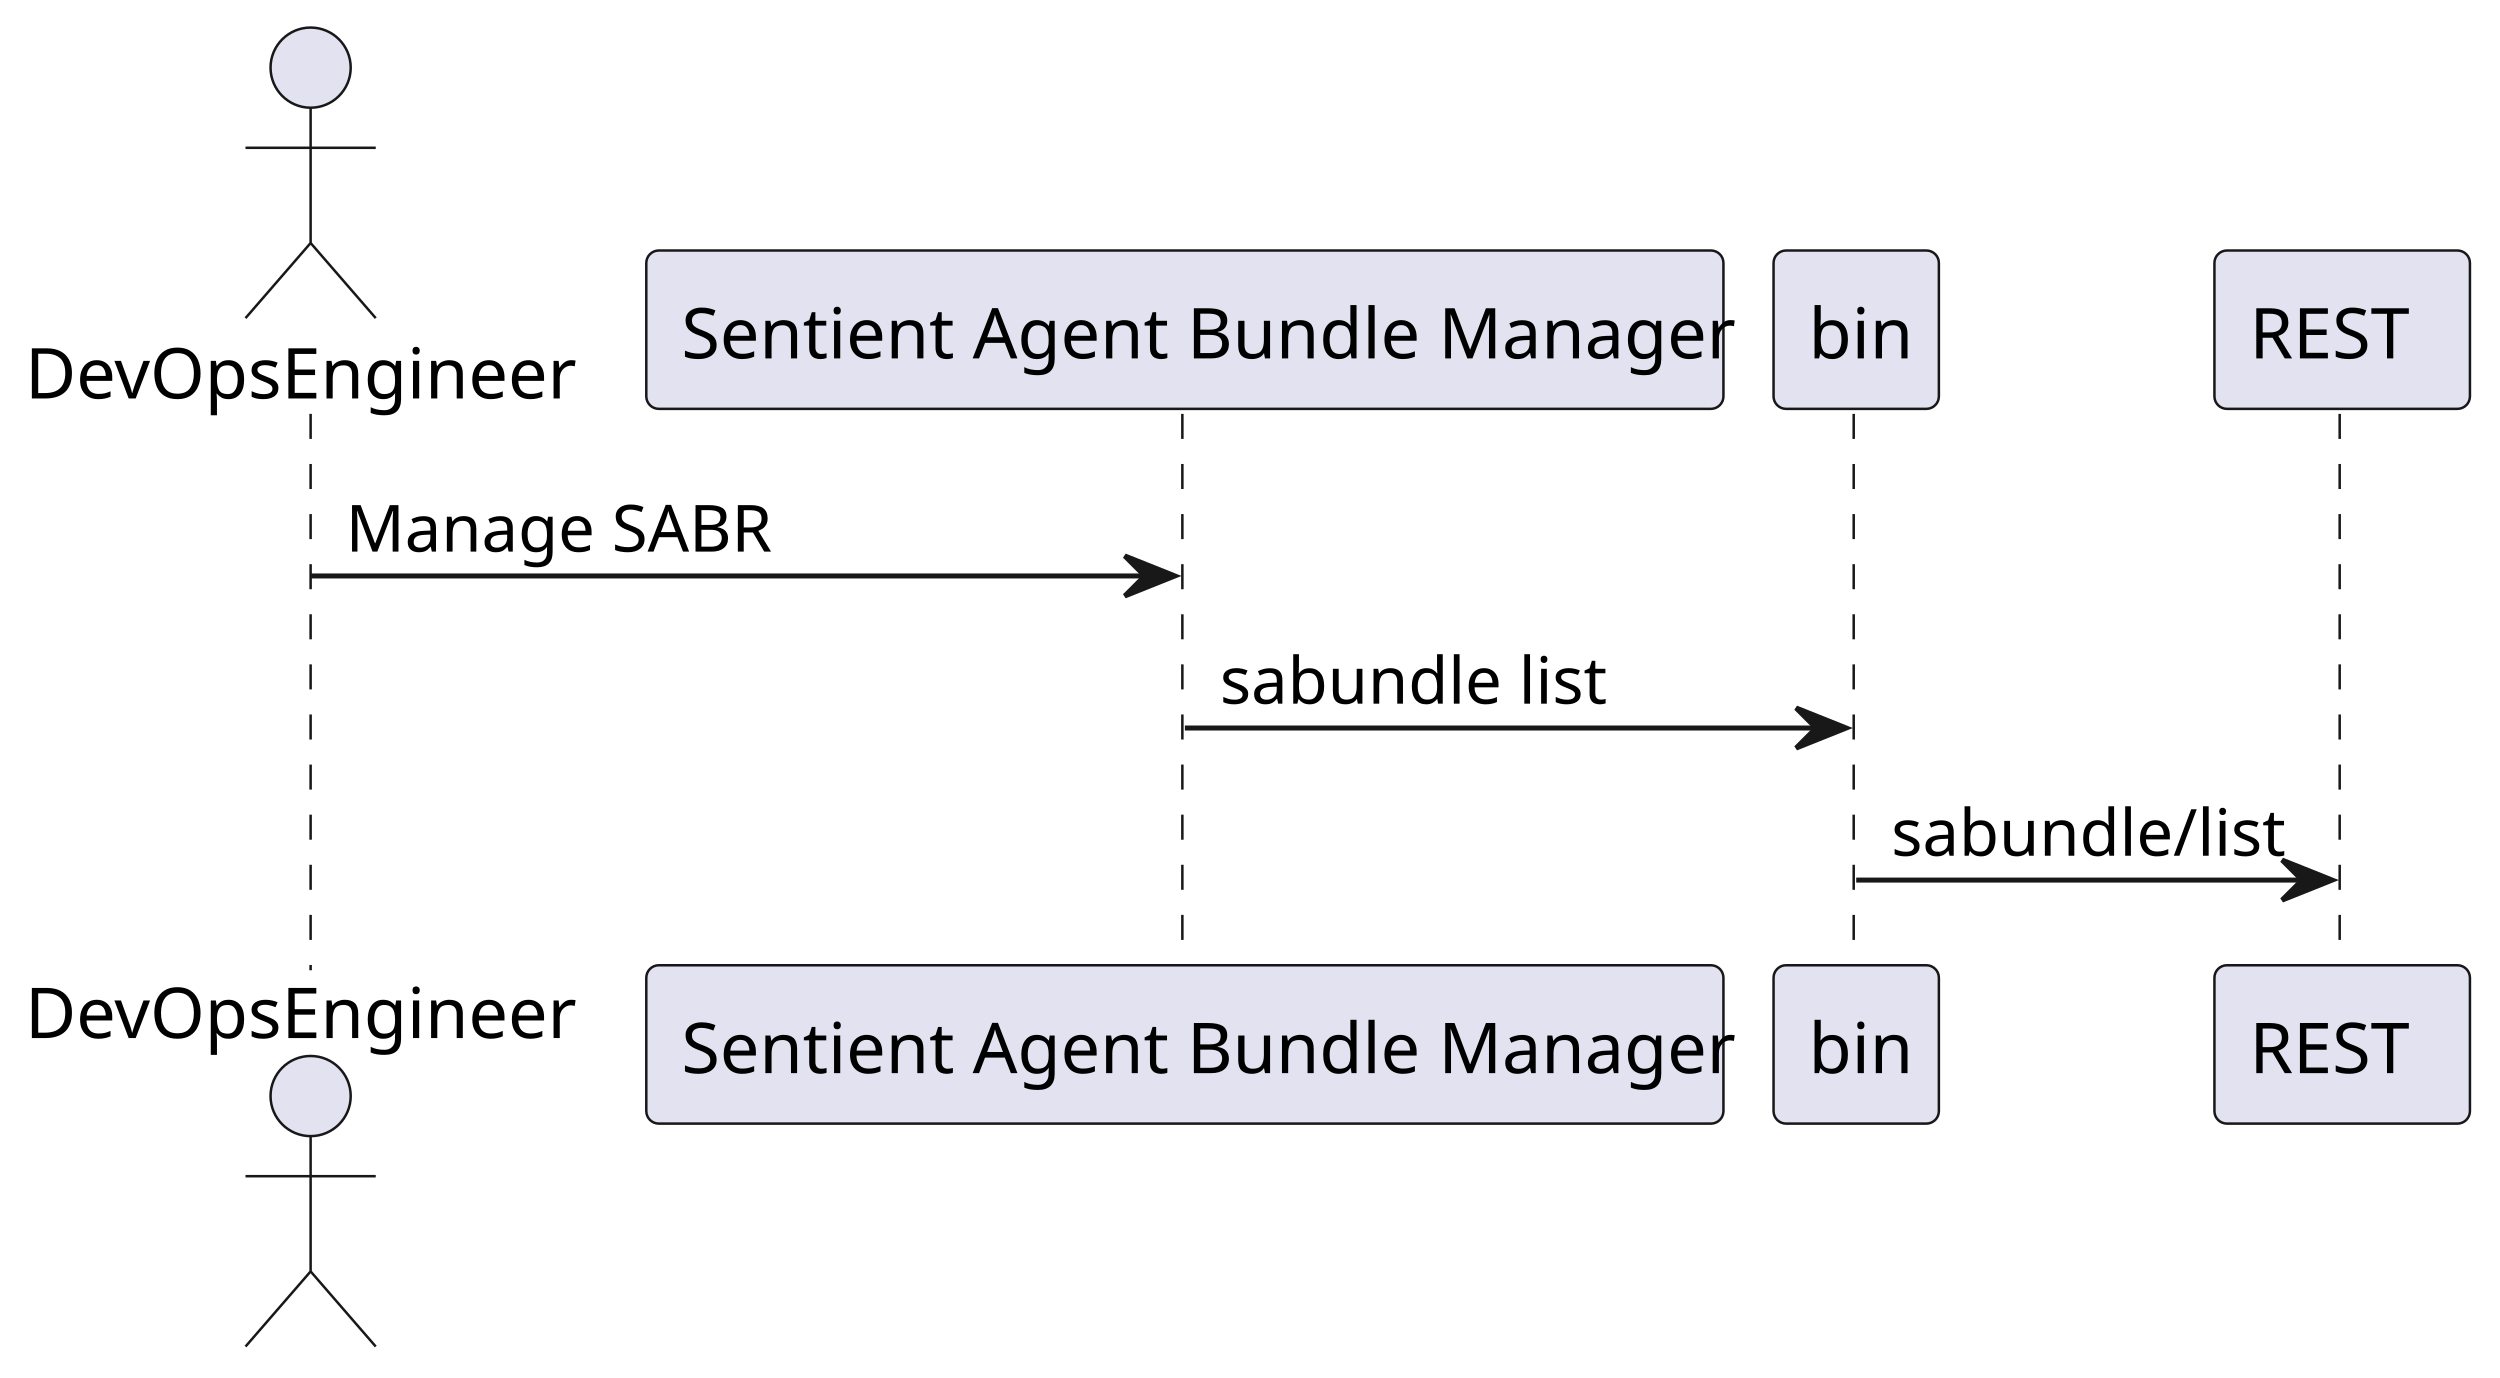
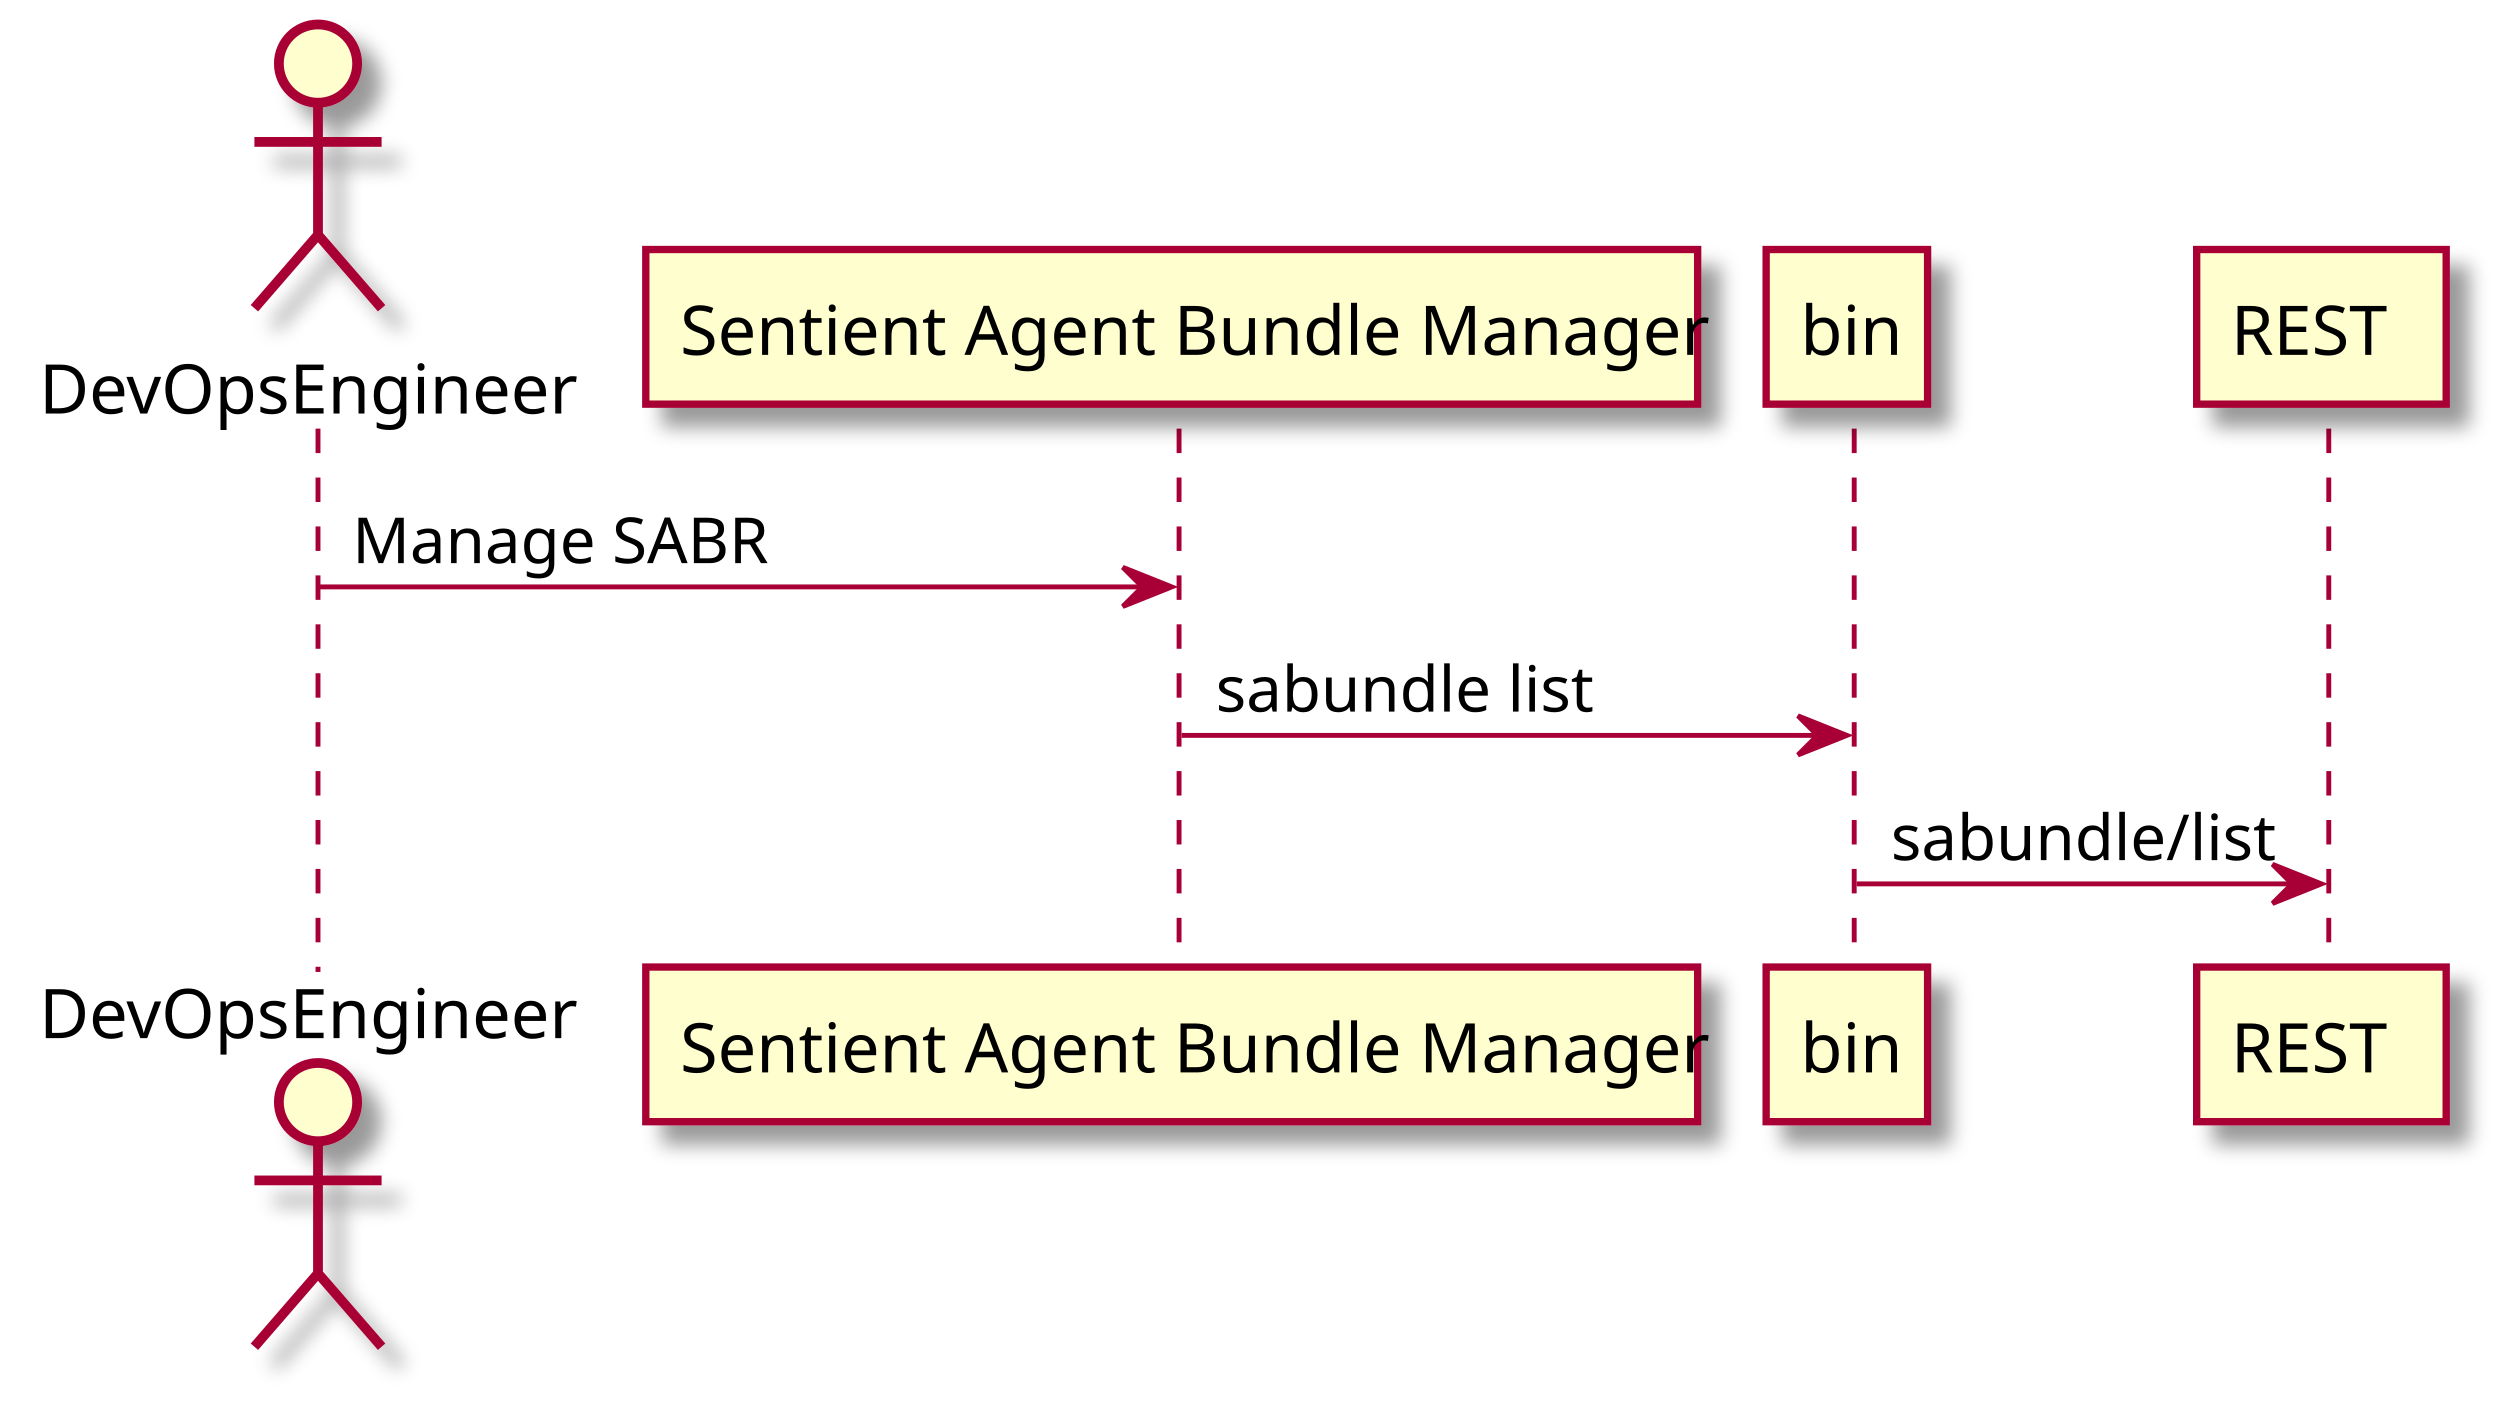
- <svg xmlns="http://www.w3.org/2000/svg" contentStyleType="text/css" height="275px" preserveAspectRatio="none" style="width:499px;height:275px;background:#FFFFFF;" version="1.1" viewBox="0 0 499 275" width="499px" zoomAndPan="magnify">
-   <defs />
+ <svg xmlns="http://www.w3.org/2000/svg" contentScriptType="application/ecmascript" contentStyleType="text/css" height="287px" preserveAspectRatio="none" style="width:511px;height:287px;" version="1.1" viewBox="0 0 511 287" width="511px" zoomAndPan="magnify">
+   <defs>
+     <filter height="300%" id="figizxex77qf9" width="300%" x="-1" y="-1">
+       <feGaussianBlur result="blurOut" stdDeviation="2.0" />
+       <feColorMatrix in="blurOut" result="blurOut2" type="matrix" values="0 0 0 0 0 0 0 0 0 0 0 0 0 0 0 0 0 0 .4 0" />
+       <feOffset dx="4.0" dy="4.0" in="blurOut2" result="blurOut3" />
+       <feBlend in="SourceGraphic" in2="blurOut3" mode="normal" />
+     </filter>
+   </defs>
  <g>
-     <line style="stroke:#181818;stroke-width:0.5;stroke-dasharray:5.0,5.0;" x1="62" x2="62" y1="82.609" y2="193.664" />
-     <line style="stroke:#181818;stroke-width:0.5;stroke-dasharray:5.0,5.0;" x1="236" x2="236" y1="82.609" y2="193.664" />
-     <line style="stroke:#181818;stroke-width:0.5;stroke-dasharray:5.0,5.0;" x1="370" x2="370" y1="82.609" y2="193.664" />
-     <line style="stroke:#181818;stroke-width:0.5;stroke-dasharray:5.0,5.0;" x1="467" x2="467" y1="82.609" y2="193.664" />
-     <text fill="#000000" font-family="sans-serif" font-size="14" lengthAdjust="spacing" textLength="108" x="5" y="79.533">DevOpsEngineer</text>
-     <ellipse cx="62" cy="13.5" fill="#E2E2F0" rx="8" ry="8" style="stroke:#181818;stroke-width:0.5;" />
-     <path d="M62,21.5 L62,48.5 M49,29.5 L75,29.5 M62,48.5 L49,63.5 M62,48.5 L75,63.5 " fill="none" style="stroke:#181818;stroke-width:0.5;" />
-     <text fill="#000000" font-family="sans-serif" font-size="14" lengthAdjust="spacing" textLength="108" x="5" y="207.197">DevOpsEngineer</text>
-     <ellipse cx="62" cy="218.773" fill="#E2E2F0" rx="8" ry="8" style="stroke:#181818;stroke-width:0.5;" />
-     <path d="M62,226.773 L62,253.773 M49,234.773 L75,234.773 M62,253.773 L49,268.773 M62,253.773 L75,268.773 " fill="none" style="stroke:#181818;stroke-width:0.5;" />
-     <rect fill="#E2E2F0" height="31.609" rx="2.5" ry="2.5" style="stroke:#181818;stroke-width:0.5;" width="215" x="129" y="50" />
-     <text fill="#000000" font-family="sans-serif" font-size="14" lengthAdjust="spacing" textLength="201" x="136" y="71.533">Sentient Agent Bundle Manager</text>
-     <rect fill="#E2E2F0" height="31.609" rx="2.5" ry="2.5" style="stroke:#181818;stroke-width:0.5;" width="215" x="129" y="192.664" />
-     <text fill="#000000" font-family="sans-serif" font-size="14" lengthAdjust="spacing" textLength="201" x="136" y="214.197">Sentient Agent Bundle Manager</text>
-     <rect fill="#E2E2F0" height="31.609" rx="2.5" ry="2.5" style="stroke:#181818;stroke-width:0.5;" width="33" x="354" y="50" />
-     <text fill="#000000" font-family="sans-serif" font-size="14" lengthAdjust="spacing" textLength="19" x="361" y="71.533">bin</text>
-     <rect fill="#E2E2F0" height="31.609" rx="2.5" ry="2.5" style="stroke:#181818;stroke-width:0.5;" width="33" x="354" y="192.664" />
-     <text fill="#000000" font-family="sans-serif" font-size="14" lengthAdjust="spacing" textLength="19" x="361" y="214.197">bin</text>
-     <rect fill="#E2E2F0" height="31.609" rx="2.5" ry="2.5" style="stroke:#181818;stroke-width:0.5;" width="51" x="442" y="50" />
-     <text fill="#000000" font-family="sans-serif" font-size="14" lengthAdjust="spacing" textLength="37" x="449" y="71.533">REST</text>
-     <rect fill="#E2E2F0" height="31.609" rx="2.5" ry="2.5" style="stroke:#181818;stroke-width:0.5;" width="51" x="442" y="192.664" />
-     <text fill="#000000" font-family="sans-serif" font-size="14" lengthAdjust="spacing" textLength="37" x="449" y="214.197">REST</text>
-     <polygon fill="#181818" points="224.5,110.961,234.5,114.961,224.5,118.961,228.5,114.961" style="stroke:#181818;stroke-width:1.0;" />
-     <line style="stroke:#181818;stroke-width:1.0;" x1="62" x2="230.5" y1="114.961" y2="114.961" />
-     <text fill="#000000" font-family="sans-serif" font-size="13" lengthAdjust="spacing" textLength="86" x="69" y="110.105">Manage SABR</text>
-     <polygon fill="#181818" points="358.5,141.312,368.5,145.312,358.5,149.312,362.5,145.312" style="stroke:#181818;stroke-width:1.0;" />
-     <line style="stroke:#181818;stroke-width:1.0;" x1="236.5" x2="364.5" y1="145.312" y2="145.312" />
-     <text fill="#000000" font-family="sans-serif" font-size="13" lengthAdjust="spacing" textLength="73" x="243.5" y="140.456">sabundle list</text>
-     <polygon fill="#181818" points="455.5,171.664,465.5,175.664,455.5,179.664,459.5,175.664" style="stroke:#181818;stroke-width:1.0;" />
-     <line style="stroke:#181818;stroke-width:1.0;" x1="370.5" x2="461.5" y1="175.664" y2="175.664" />
-     <text fill="#000000" font-family="sans-serif" font-size="13" lengthAdjust="spacing" textLength="73" x="377.5" y="170.808">sabundle/list</text>
+     <line style="stroke: #A80036; stroke-width: 1.0; stroke-dasharray: 5.0,5.0;" x1="65" x2="65" y1="87.609" y2="198.664" />
+     <line style="stroke: #A80036; stroke-width: 1.0; stroke-dasharray: 5.0,5.0;" x1="241" x2="241" y1="87.609" y2="198.664" />
+     <line style="stroke: #A80036; stroke-width: 1.0; stroke-dasharray: 5.0,5.0;" x1="379" x2="379" y1="87.609" y2="198.664" />
+     <line style="stroke: #A80036; stroke-width: 1.0; stroke-dasharray: 5.0,5.0;" x1="476" x2="476" y1="87.609" y2="198.664" />
+     <text fill="#000000" font-family="sans-serif" font-size="14" lengthAdjust="spacingAndGlyphs" textLength="108" x="8" y="84.533">DevOpsEngineer</text>
+     <ellipse cx="65" cy="13" fill="#FEFECE" filter="url(#figizxex77qf9)" rx="8" ry="8" style="stroke: #A80036; stroke-width: 2.0;" />
+     <path d="M65,21 L65,48 M52,29 L78,29 M65,48 L52,63 M65,48 L78,63 " fill="none" filter="url(#figizxex77qf9)" style="stroke: #A80036; stroke-width: 2.0;" />
+     <text fill="#000000" font-family="sans-serif" font-size="14" lengthAdjust="spacingAndGlyphs" textLength="108" x="8" y="212.197">DevOpsEngineer</text>
+     <ellipse cx="65" cy="225.273" fill="#FEFECE" filter="url(#figizxex77qf9)" rx="8" ry="8" style="stroke: #A80036; stroke-width: 2.0;" />
+     <path d="M65,233.273 L65,260.273 M52,241.273 L78,241.273 M65,260.273 L52,275.273 M65,260.273 L78,275.273 " fill="none" filter="url(#figizxex77qf9)" style="stroke: #A80036; stroke-width: 2.0;" />
+     <rect fill="#FEFECE" filter="url(#figizxex77qf9)" height="31.609" style="stroke: #A80036; stroke-width: 1.5;" width="215" x="132" y="51" />
+     <text fill="#000000" font-family="sans-serif" font-size="14" lengthAdjust="spacingAndGlyphs" textLength="201" x="139" y="72.533">Sentient Agent Bundle Manager</text>
+     <rect fill="#FEFECE" filter="url(#figizxex77qf9)" height="31.609" style="stroke: #A80036; stroke-width: 1.5;" width="215" x="132" y="197.664" />
+     <text fill="#000000" font-family="sans-serif" font-size="14" lengthAdjust="spacingAndGlyphs" textLength="201" x="139" y="219.197">Sentient Agent Bundle Manager</text>
+     <rect fill="#FEFECE" filter="url(#figizxex77qf9)" height="31.609" style="stroke: #A80036; stroke-width: 1.5;" width="33" x="361" y="51" />
+     <text fill="#000000" font-family="sans-serif" font-size="14" lengthAdjust="spacingAndGlyphs" textLength="19" x="368" y="72.533">bin</text>
+     <rect fill="#FEFECE" filter="url(#figizxex77qf9)" height="31.609" style="stroke: #A80036; stroke-width: 1.5;" width="33" x="361" y="197.664" />
+     <text fill="#000000" font-family="sans-serif" font-size="14" lengthAdjust="spacingAndGlyphs" textLength="19" x="368" y="219.197">bin</text>
+     <rect fill="#FEFECE" filter="url(#figizxex77qf9)" height="31.609" style="stroke: #A80036; stroke-width: 1.5;" width="51" x="449" y="51" />
+     <text fill="#000000" font-family="sans-serif" font-size="14" lengthAdjust="spacingAndGlyphs" textLength="37" x="456" y="72.533">REST</text>
+     <rect fill="#FEFECE" filter="url(#figizxex77qf9)" height="31.609" style="stroke: #A80036; stroke-width: 1.5;" width="51" x="449" y="197.664" />
+     <text fill="#000000" font-family="sans-serif" font-size="14" lengthAdjust="spacingAndGlyphs" textLength="37" x="456" y="219.197">REST</text>
+     <polygon fill="#A80036" points="229.5,115.961,239.5,119.961,229.5,123.961,233.5,119.961" style="stroke: #A80036; stroke-width: 1.0;" />
+     <line style="stroke: #A80036; stroke-width: 1.0;" x1="65" x2="235.5" y1="119.961" y2="119.961" />
+     <text fill="#000000" font-family="sans-serif" font-size="13" lengthAdjust="spacingAndGlyphs" textLength="86" x="72" y="115.105">Manage SABR</text>
+     <polygon fill="#A80036" points="367.5,146.312,377.5,150.312,367.5,154.312,371.5,150.312" style="stroke: #A80036; stroke-width: 1.0;" />
+     <line style="stroke: #A80036; stroke-width: 1.0;" x1="241.5" x2="373.5" y1="150.312" y2="150.312" />
+     <text fill="#000000" font-family="sans-serif" font-size="13" lengthAdjust="spacingAndGlyphs" textLength="73" x="248.5" y="145.456">sabundle list</text>
+     <polygon fill="#A80036" points="464.5,176.664,474.5,180.664,464.5,184.664,468.5,180.664" style="stroke: #A80036; stroke-width: 1.0;" />
+     <line style="stroke: #A80036; stroke-width: 1.0;" x1="379.5" x2="470.5" y1="180.664" y2="180.664" />
+     <text fill="#000000" font-family="sans-serif" font-size="13" lengthAdjust="spacingAndGlyphs" textLength="73" x="386.5" y="175.808">sabundle/list</text>
  </g>
</svg>
